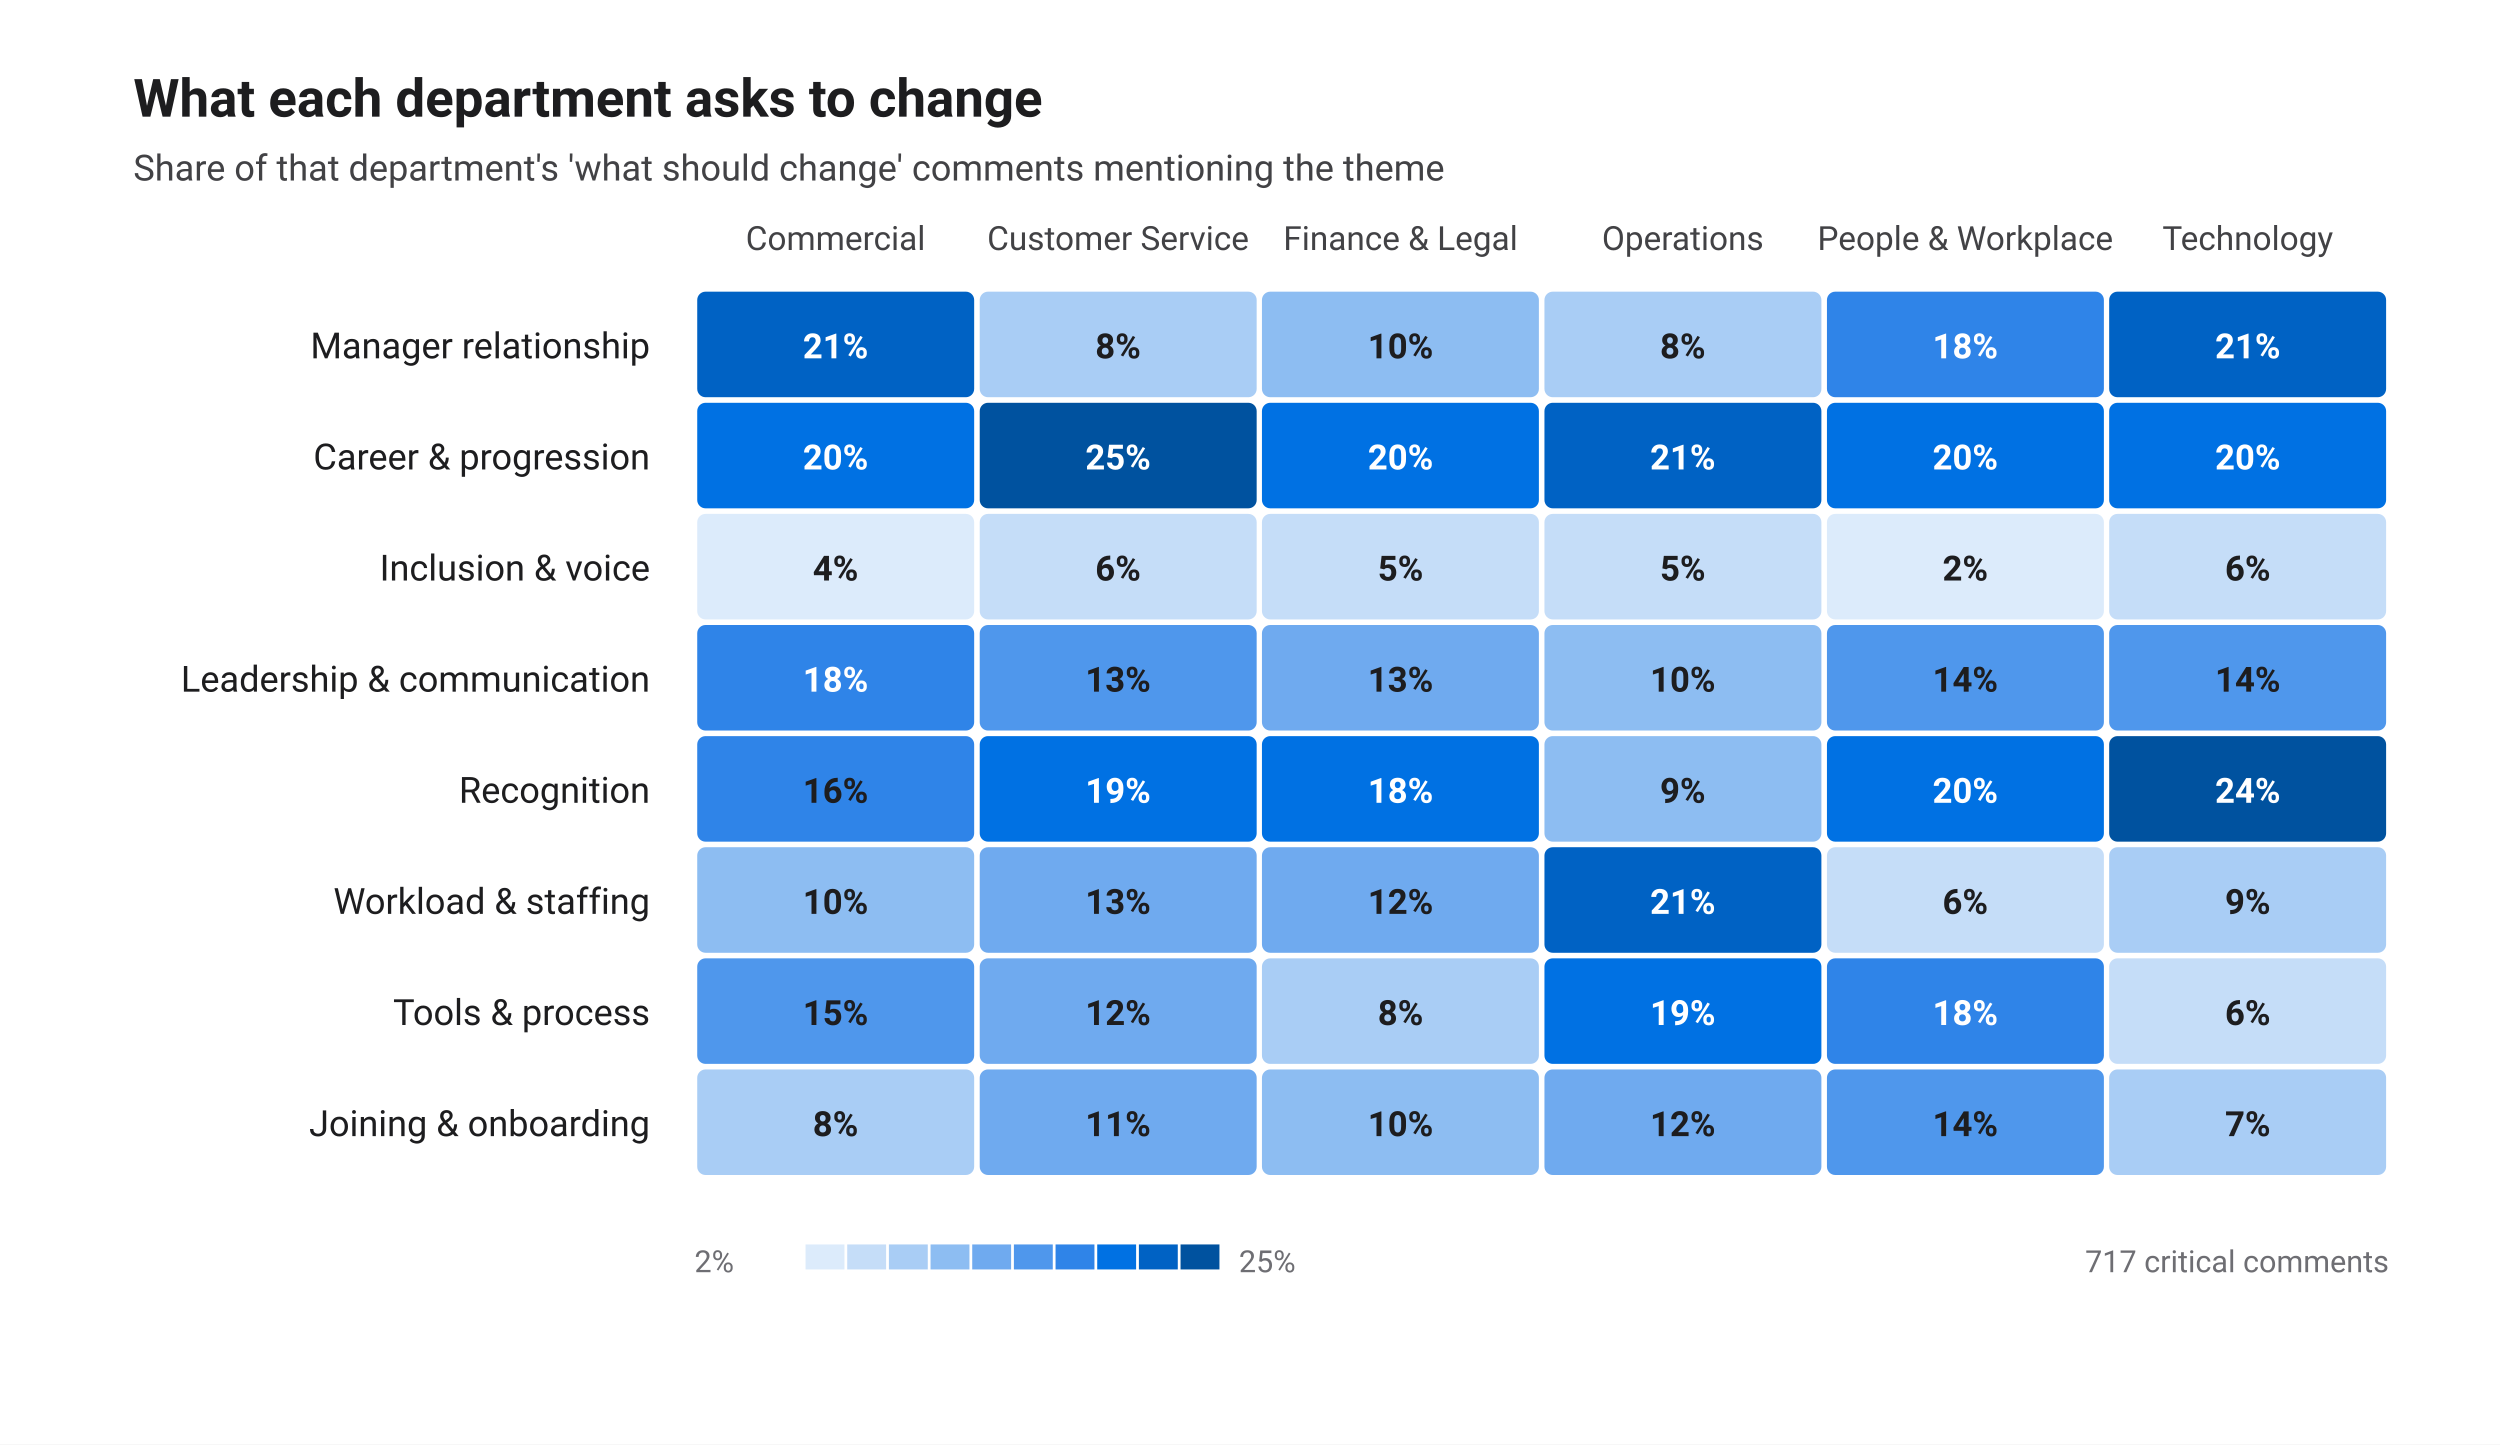
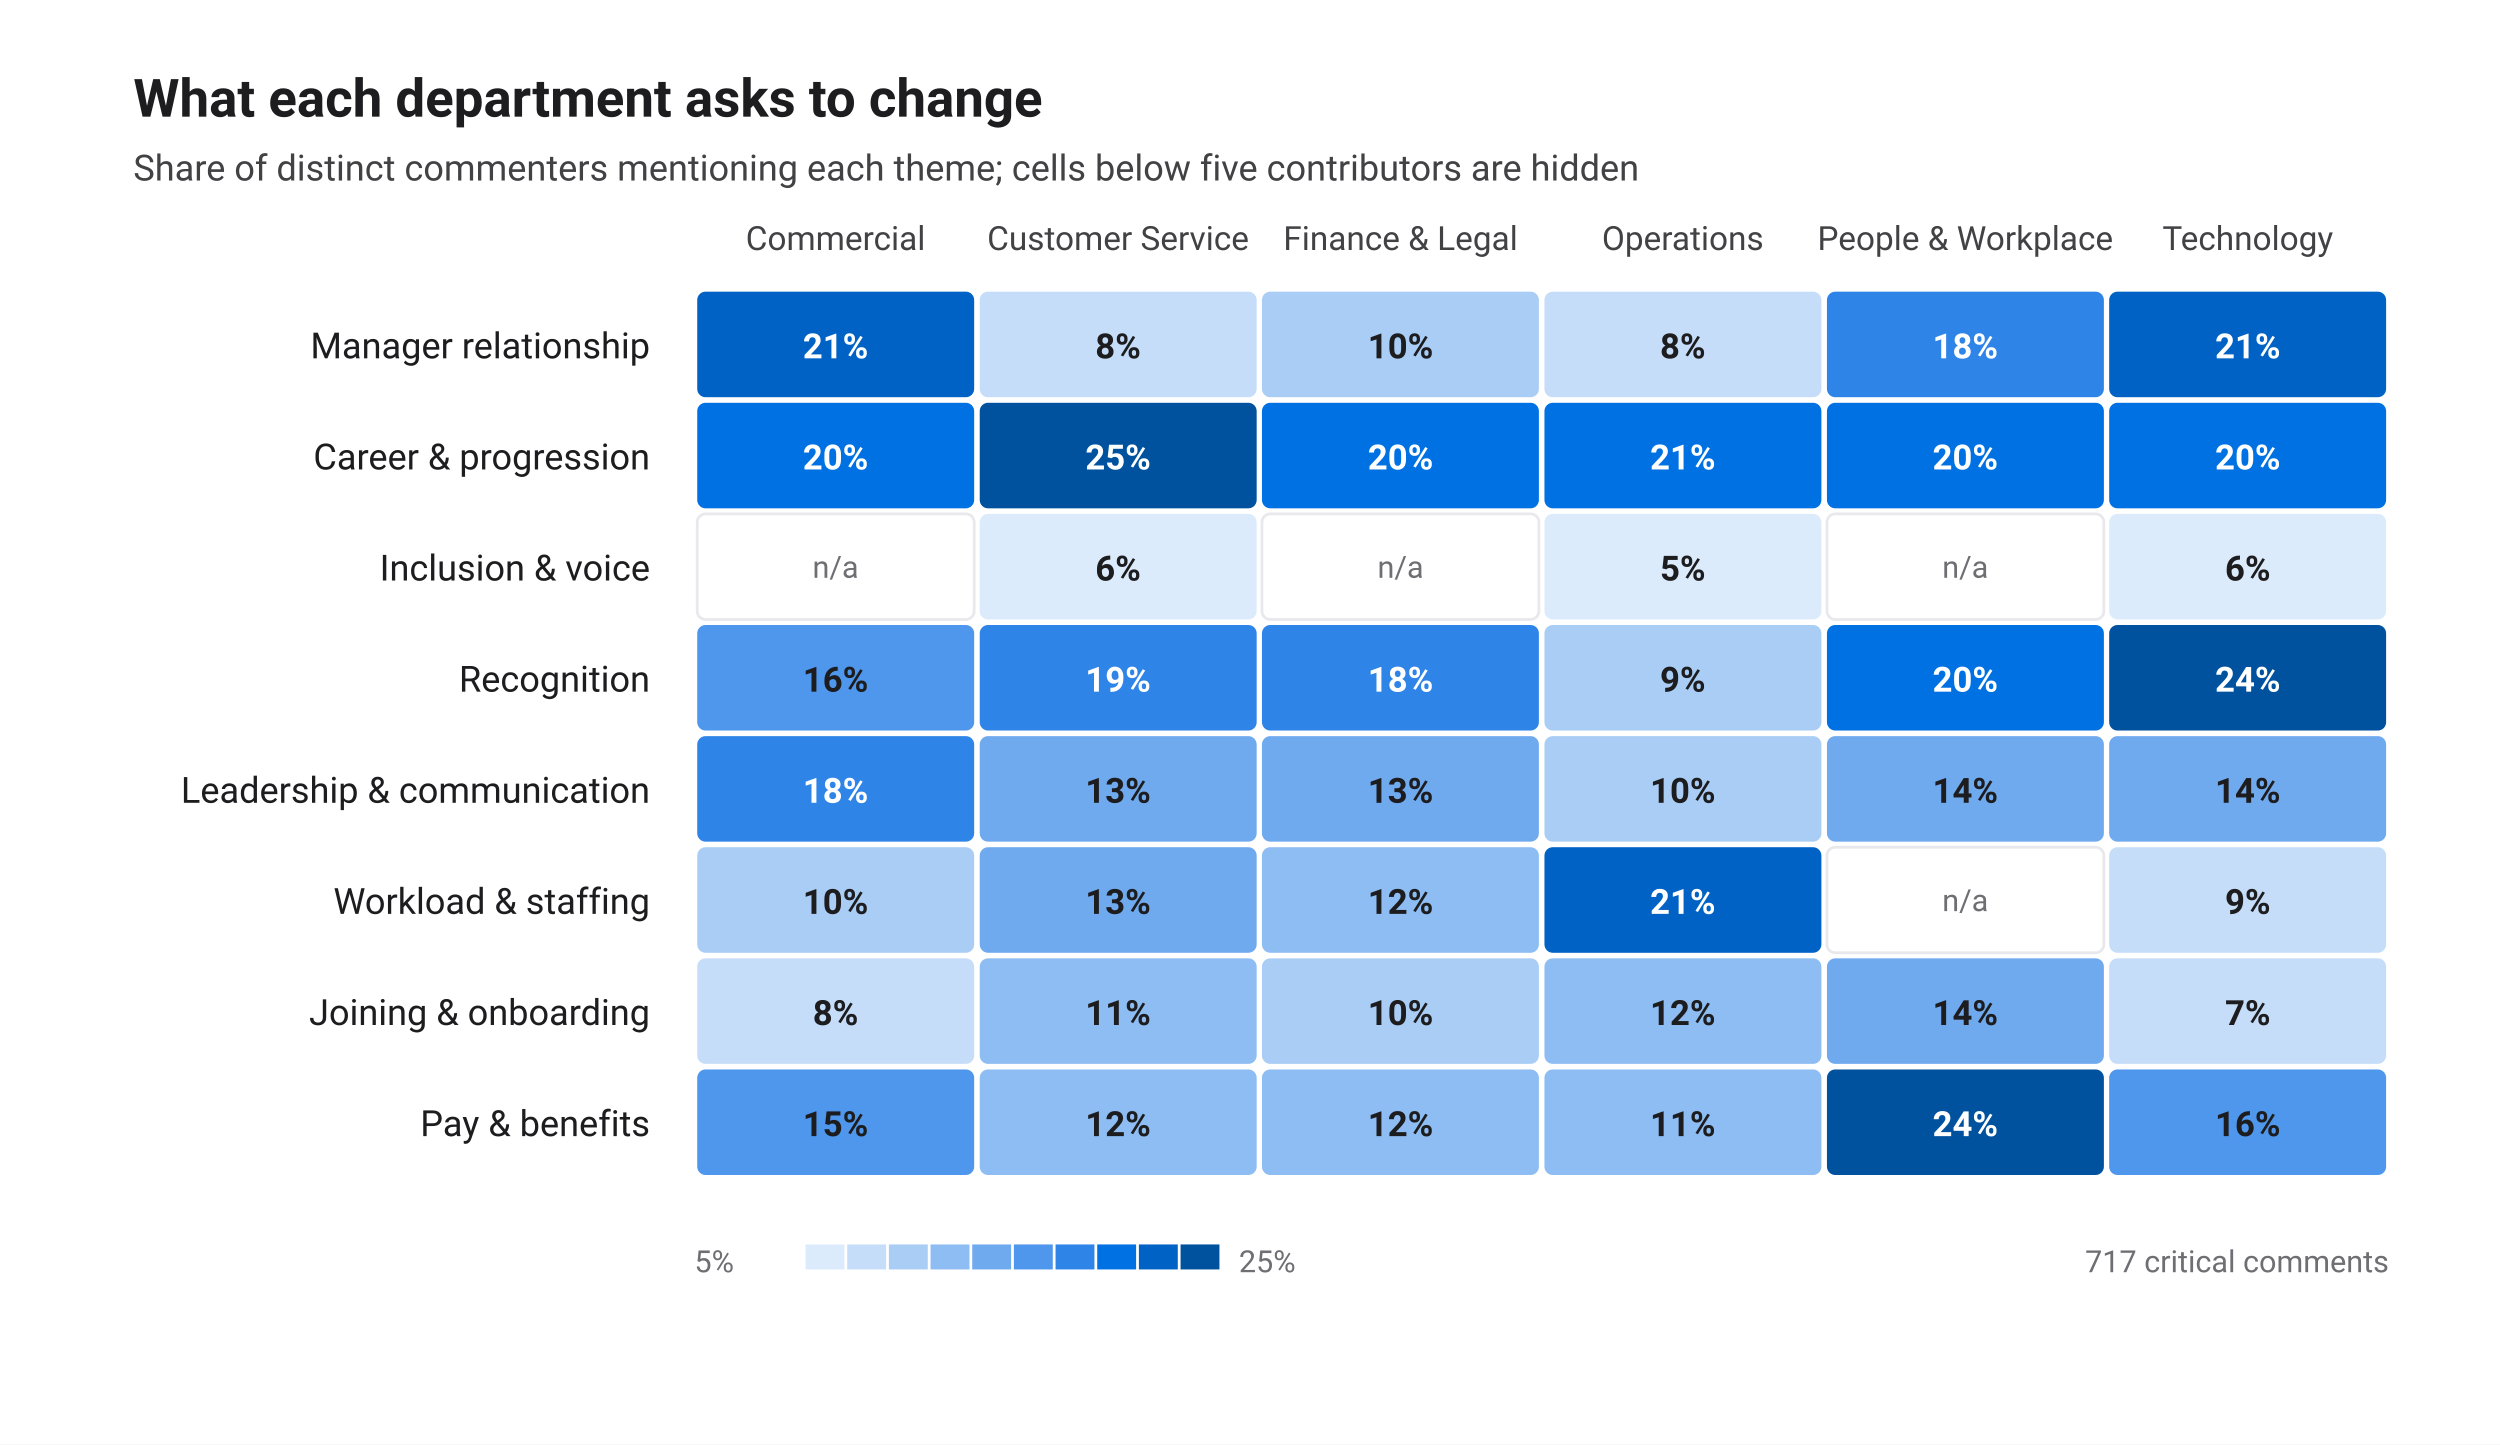
<svg xmlns="http://www.w3.org/2000/svg" viewBox="0 0 900 520" width="900" height="520" role="img">
  <rect width="900" height="520" fill="#ffffff" />
  <text x="48.0" y="42.0" font-family="-apple-system, BlinkMacSystemFont, 'SF Pro Text', 'Segoe UI', Roboto, Helvetica, Arial, sans-serif" font-size="19" fill="#1d1d1f" text-anchor="start" font-weight="600" opacity="1.0">What each department asks to change</text>
-   <text x="48.0" y="65.0" font-family="-apple-system, BlinkMacSystemFont, 'SF Pro Text', 'Segoe UI', Roboto, Helvetica, Arial, sans-serif" font-size="13" fill="#424245" text-anchor="start" font-weight="400" opacity="1.0">Share of that department's 'what should change' comments mentioning the theme</text>
+   <text x="48.0" y="65.0" font-family="-apple-system, BlinkMacSystemFont, 'SF Pro Text', 'Segoe UI', Roboto, Helvetica, Arial, sans-serif" font-size="13" fill="#424245" text-anchor="start" font-weight="400" opacity="1.0">Share of distinct commenters mentioning each theme; cells below five contributors are hidden</text>
  <text x="300.8" y="90.0" font-family="-apple-system, BlinkMacSystemFont, 'SF Pro Text', 'Segoe UI', Roboto, Helvetica, Arial, sans-serif" font-size="12" fill="#424245" text-anchor="middle" font-weight="400" opacity="1.0">Commercial</text>
  <text x="402.5" y="90.0" font-family="-apple-system, BlinkMacSystemFont, 'SF Pro Text', 'Segoe UI', Roboto, Helvetica, Arial, sans-serif" font-size="12" fill="#424245" text-anchor="middle" font-weight="400" opacity="1.0">Customer Service</text>
  <text x="504.2" y="90.0" font-family="-apple-system, BlinkMacSystemFont, 'SF Pro Text', 'Segoe UI', Roboto, Helvetica, Arial, sans-serif" font-size="12" fill="#424245" text-anchor="middle" font-weight="400" opacity="1.0">Finance &amp; Legal</text>
  <text x="605.8" y="90.0" font-family="-apple-system, BlinkMacSystemFont, 'SF Pro Text', 'Segoe UI', Roboto, Helvetica, Arial, sans-serif" font-size="12" fill="#424245" text-anchor="middle" font-weight="400" opacity="1.0">Operations</text>
  <text x="707.5" y="90.0" font-family="-apple-system, BlinkMacSystemFont, 'SF Pro Text', 'Segoe UI', Roboto, Helvetica, Arial, sans-serif" font-size="12" fill="#424245" text-anchor="middle" font-weight="400" opacity="1.0">People &amp; Workplace</text>
  <text x="809.2" y="90.0" font-family="-apple-system, BlinkMacSystemFont, 'SF Pro Text', 'Segoe UI', Roboto, Helvetica, Arial, sans-serif" font-size="12" fill="#424245" text-anchor="middle" font-weight="400" opacity="1.0">Technology</text>
  <text x="234.0" y="129.0" font-family="-apple-system, BlinkMacSystemFont, 'SF Pro Text', 'Segoe UI', Roboto, Helvetica, Arial, sans-serif" font-size="13" fill="#1d1d1f" text-anchor="end" font-weight="400" opacity="1.0">Manager relationship</text>
  <rect x="251.0" y="105.0" width="99.7" height="38.0" rx="3" fill="#0062c4" />
  <text x="300.8" y="129.0" font-family="-apple-system, BlinkMacSystemFont, 'SF Pro Text', 'Segoe UI', Roboto, Helvetica, Arial, sans-serif" font-size="12.5" fill="#ffffff" text-anchor="middle" font-weight="600" opacity="1.0">21%</text>
-   <rect x="352.7" y="105.0" width="99.7" height="38.0" rx="3" fill="#a9cdf5" />
+   <rect x="352.7" y="105.0" width="99.7" height="38.0" rx="3" fill="#c5ddf8" />
  <text x="402.5" y="129.0" font-family="-apple-system, BlinkMacSystemFont, 'SF Pro Text', 'Segoe UI', Roboto, Helvetica, Arial, sans-serif" font-size="12.5" fill="#1d1d1f" text-anchor="middle" font-weight="600" opacity="1.0">8%</text>
-   <rect x="454.3" y="105.0" width="99.7" height="38.0" rx="3" fill="#8dbdf2" />
+   <rect x="454.3" y="105.0" width="99.7" height="38.0" rx="3" fill="#a9cdf5" />
  <text x="504.2" y="129.0" font-family="-apple-system, BlinkMacSystemFont, 'SF Pro Text', 'Segoe UI', Roboto, Helvetica, Arial, sans-serif" font-size="12.5" fill="#1d1d1f" text-anchor="middle" font-weight="600" opacity="1.0">10%</text>
-   <rect x="556.0" y="105.0" width="99.7" height="38.0" rx="3" fill="#a9cdf5" />
+   <rect x="556.0" y="105.0" width="99.7" height="38.0" rx="3" fill="#c5ddf8" />
  <text x="605.8" y="129.0" font-family="-apple-system, BlinkMacSystemFont, 'SF Pro Text', 'Segoe UI', Roboto, Helvetica, Arial, sans-serif" font-size="12.5" fill="#1d1d1f" text-anchor="middle" font-weight="600" opacity="1.0">8%</text>
  <rect x="657.7" y="105.0" width="99.7" height="38.0" rx="3" fill="#2f84e8" />
  <text x="707.5" y="129.0" font-family="-apple-system, BlinkMacSystemFont, 'SF Pro Text', 'Segoe UI', Roboto, Helvetica, Arial, sans-serif" font-size="12.5" fill="#ffffff" text-anchor="middle" font-weight="600" opacity="1.0">18%</text>
  <rect x="759.3" y="105.0" width="99.7" height="38.0" rx="3" fill="#0062c4" />
  <text x="809.2" y="129.0" font-family="-apple-system, BlinkMacSystemFont, 'SF Pro Text', 'Segoe UI', Roboto, Helvetica, Arial, sans-serif" font-size="12.5" fill="#ffffff" text-anchor="middle" font-weight="600" opacity="1.0">21%</text>
  <text x="234.0" y="169.0" font-family="-apple-system, BlinkMacSystemFont, 'SF Pro Text', 'Segoe UI', Roboto, Helvetica, Arial, sans-serif" font-size="13" fill="#1d1d1f" text-anchor="end" font-weight="400" opacity="1.0">Career &amp; progression</text>
  <rect x="251.0" y="145.0" width="99.7" height="38.0" rx="3" fill="#0071e3" />
  <text x="300.8" y="169.0" font-family="-apple-system, BlinkMacSystemFont, 'SF Pro Text', 'Segoe UI', Roboto, Helvetica, Arial, sans-serif" font-size="12.5" fill="#ffffff" text-anchor="middle" font-weight="600" opacity="1.0">20%</text>
  <rect x="352.7" y="145.0" width="99.7" height="38.0" rx="3" fill="#00529f" />
  <text x="402.5" y="169.0" font-family="-apple-system, BlinkMacSystemFont, 'SF Pro Text', 'Segoe UI', Roboto, Helvetica, Arial, sans-serif" font-size="12.5" fill="#ffffff" text-anchor="middle" font-weight="600" opacity="1.0">25%</text>
  <rect x="454.3" y="145.0" width="99.7" height="38.0" rx="3" fill="#0071e3" />
  <text x="504.2" y="169.0" font-family="-apple-system, BlinkMacSystemFont, 'SF Pro Text', 'Segoe UI', Roboto, Helvetica, Arial, sans-serif" font-size="12.5" fill="#ffffff" text-anchor="middle" font-weight="600" opacity="1.0">20%</text>
-   <rect x="556.0" y="145.0" width="99.7" height="38.0" rx="3" fill="#0062c4" />
+   <rect x="556.0" y="145.0" width="99.7" height="38.0" rx="3" fill="#0071e3" />
  <text x="605.8" y="169.0" font-family="-apple-system, BlinkMacSystemFont, 'SF Pro Text', 'Segoe UI', Roboto, Helvetica, Arial, sans-serif" font-size="12.5" fill="#ffffff" text-anchor="middle" font-weight="600" opacity="1.0">21%</text>
  <rect x="657.7" y="145.0" width="99.7" height="38.0" rx="3" fill="#0071e3" />
  <text x="707.5" y="169.0" font-family="-apple-system, BlinkMacSystemFont, 'SF Pro Text', 'Segoe UI', Roboto, Helvetica, Arial, sans-serif" font-size="12.5" fill="#ffffff" text-anchor="middle" font-weight="600" opacity="1.0">20%</text>
  <rect x="759.3" y="145.0" width="99.7" height="38.0" rx="3" fill="#0071e3" />
  <text x="809.2" y="169.0" font-family="-apple-system, BlinkMacSystemFont, 'SF Pro Text', 'Segoe UI', Roboto, Helvetica, Arial, sans-serif" font-size="12.5" fill="#ffffff" text-anchor="middle" font-weight="600" opacity="1.0">20%</text>
  <text x="234.0" y="209.0" font-family="-apple-system, BlinkMacSystemFont, 'SF Pro Text', 'Segoe UI', Roboto, Helvetica, Arial, sans-serif" font-size="13" fill="#1d1d1f" text-anchor="end" font-weight="400" opacity="1.0">Inclusion &amp; voice</text>
-   <rect x="251.0" y="185.0" width="99.7" height="38.0" rx="3" fill="#dcebfb" />
-   <text x="300.8" y="209.0" font-family="-apple-system, BlinkMacSystemFont, 'SF Pro Text', 'Segoe UI', Roboto, Helvetica, Arial, sans-serif" font-size="12.5" fill="#1d1d1f" text-anchor="middle" font-weight="600" opacity="1.0">4%</text>
-   <rect x="352.7" y="185.0" width="99.7" height="38.0" rx="3" fill="#c5ddf8" />
+   <rect x="251.0" y="185.0" width="99.7" height="38.0" rx="3" fill="#ffffff" stroke="#e8e8ed" stroke-width="1" />
+   <text x="300.8" y="208.0" font-family="-apple-system, BlinkMacSystemFont, 'SF Pro Text', 'Segoe UI', Roboto, Helvetica, Arial, sans-serif" font-size="11" fill="#6e6e73" text-anchor="middle" font-weight="400" opacity="1.0">n/a</text>
+   <rect x="352.7" y="185.0" width="99.7" height="38.0" rx="3" fill="#dcebfb" />
  <text x="402.5" y="209.0" font-family="-apple-system, BlinkMacSystemFont, 'SF Pro Text', 'Segoe UI', Roboto, Helvetica, Arial, sans-serif" font-size="12.5" fill="#1d1d1f" text-anchor="middle" font-weight="600" opacity="1.0">6%</text>
-   <rect x="454.3" y="185.0" width="99.7" height="38.0" rx="3" fill="#c5ddf8" />
-   <text x="504.2" y="209.0" font-family="-apple-system, BlinkMacSystemFont, 'SF Pro Text', 'Segoe UI', Roboto, Helvetica, Arial, sans-serif" font-size="12.5" fill="#1d1d1f" text-anchor="middle" font-weight="600" opacity="1.0">5%</text>
-   <rect x="556.0" y="185.0" width="99.7" height="38.0" rx="3" fill="#c5ddf8" />
+   <rect x="454.3" y="185.0" width="99.7" height="38.0" rx="3" fill="#ffffff" stroke="#e8e8ed" stroke-width="1" />
+   <text x="504.2" y="208.0" font-family="-apple-system, BlinkMacSystemFont, 'SF Pro Text', 'Segoe UI', Roboto, Helvetica, Arial, sans-serif" font-size="11" fill="#6e6e73" text-anchor="middle" font-weight="400" opacity="1.0">n/a</text>
+   <rect x="556.0" y="185.0" width="99.7" height="38.0" rx="3" fill="#dcebfb" />
  <text x="605.8" y="209.0" font-family="-apple-system, BlinkMacSystemFont, 'SF Pro Text', 'Segoe UI', Roboto, Helvetica, Arial, sans-serif" font-size="12.5" fill="#1d1d1f" text-anchor="middle" font-weight="600" opacity="1.0">5%</text>
-   <rect x="657.7" y="185.0" width="99.7" height="38.0" rx="3" fill="#dcebfb" />
-   <text x="707.5" y="209.0" font-family="-apple-system, BlinkMacSystemFont, 'SF Pro Text', 'Segoe UI', Roboto, Helvetica, Arial, sans-serif" font-size="12.5" fill="#1d1d1f" text-anchor="middle" font-weight="600" opacity="1.0">2%</text>
-   <rect x="759.3" y="185.0" width="99.7" height="38.0" rx="3" fill="#c5ddf8" />
+   <rect x="657.7" y="185.0" width="99.7" height="38.0" rx="3" fill="#ffffff" stroke="#e8e8ed" stroke-width="1" />
+   <text x="707.5" y="208.0" font-family="-apple-system, BlinkMacSystemFont, 'SF Pro Text', 'Segoe UI', Roboto, Helvetica, Arial, sans-serif" font-size="11" fill="#6e6e73" text-anchor="middle" font-weight="400" opacity="1.0">n/a</text>
+   <rect x="759.3" y="185.0" width="99.7" height="38.0" rx="3" fill="#dcebfb" />
  <text x="809.2" y="209.0" font-family="-apple-system, BlinkMacSystemFont, 'SF Pro Text', 'Segoe UI', Roboto, Helvetica, Arial, sans-serif" font-size="12.5" fill="#1d1d1f" text-anchor="middle" font-weight="600" opacity="1.0">6%</text>
-   <text x="234.0" y="249.0" font-family="-apple-system, BlinkMacSystemFont, 'SF Pro Text', 'Segoe UI', Roboto, Helvetica, Arial, sans-serif" font-size="13" fill="#1d1d1f" text-anchor="end" font-weight="400" opacity="1.0">Leadership &amp; communication</text>
-   <rect x="251.0" y="225.0" width="99.7" height="38.0" rx="3" fill="#2f84e8" />
-   <text x="300.8" y="249.0" font-family="-apple-system, BlinkMacSystemFont, 'SF Pro Text', 'Segoe UI', Roboto, Helvetica, Arial, sans-serif" font-size="12.5" fill="#ffffff" text-anchor="middle" font-weight="600" opacity="1.0">18%</text>
-   <rect x="352.7" y="225.0" width="99.7" height="38.0" rx="3" fill="#4f97ec" />
-   <text x="402.5" y="249.0" font-family="-apple-system, BlinkMacSystemFont, 'SF Pro Text', 'Segoe UI', Roboto, Helvetica, Arial, sans-serif" font-size="12.5" fill="#1d1d1f" text-anchor="middle" font-weight="600" opacity="1.0">13%</text>
-   <rect x="454.3" y="225.0" width="99.7" height="38.0" rx="3" fill="#6faaef" />
-   <text x="504.2" y="249.0" font-family="-apple-system, BlinkMacSystemFont, 'SF Pro Text', 'Segoe UI', Roboto, Helvetica, Arial, sans-serif" font-size="12.5" fill="#1d1d1f" text-anchor="middle" font-weight="600" opacity="1.0">13%</text>
-   <rect x="556.0" y="225.0" width="99.7" height="38.0" rx="3" fill="#8dbdf2" />
-   <text x="605.8" y="249.0" font-family="-apple-system, BlinkMacSystemFont, 'SF Pro Text', 'Segoe UI', Roboto, Helvetica, Arial, sans-serif" font-size="12.5" fill="#1d1d1f" text-anchor="middle" font-weight="600" opacity="1.0">10%</text>
-   <rect x="657.7" y="225.0" width="99.7" height="38.0" rx="3" fill="#4f97ec" />
-   <text x="707.5" y="249.0" font-family="-apple-system, BlinkMacSystemFont, 'SF Pro Text', 'Segoe UI', Roboto, Helvetica, Arial, sans-serif" font-size="12.5" fill="#1d1d1f" text-anchor="middle" font-weight="600" opacity="1.0">14%</text>
-   <rect x="759.3" y="225.0" width="99.7" height="38.0" rx="3" fill="#4f97ec" />
-   <text x="809.2" y="249.0" font-family="-apple-system, BlinkMacSystemFont, 'SF Pro Text', 'Segoe UI', Roboto, Helvetica, Arial, sans-serif" font-size="12.5" fill="#1d1d1f" text-anchor="middle" font-weight="600" opacity="1.0">14%</text>
-   <text x="234.0" y="289.0" font-family="-apple-system, BlinkMacSystemFont, 'SF Pro Text', 'Segoe UI', Roboto, Helvetica, Arial, sans-serif" font-size="13" fill="#1d1d1f" text-anchor="end" font-weight="400" opacity="1.0">Recognition</text>
+   <text x="234.0" y="249.0" font-family="-apple-system, BlinkMacSystemFont, 'SF Pro Text', 'Segoe UI', Roboto, Helvetica, Arial, sans-serif" font-size="13" fill="#1d1d1f" text-anchor="end" font-weight="400" opacity="1.0">Recognition</text>
+   <rect x="251.0" y="225.0" width="99.7" height="38.0" rx="3" fill="#4f97ec" />
+   <text x="300.8" y="249.0" font-family="-apple-system, BlinkMacSystemFont, 'SF Pro Text', 'Segoe UI', Roboto, Helvetica, Arial, sans-serif" font-size="12.5" fill="#1d1d1f" text-anchor="middle" font-weight="600" opacity="1.0">16%</text>
+   <rect x="352.7" y="225.0" width="99.7" height="38.0" rx="3" fill="#2f84e8" />
+   <text x="402.5" y="249.0" font-family="-apple-system, BlinkMacSystemFont, 'SF Pro Text', 'Segoe UI', Roboto, Helvetica, Arial, sans-serif" font-size="12.5" fill="#ffffff" text-anchor="middle" font-weight="600" opacity="1.0">19%</text>
+   <rect x="454.3" y="225.0" width="99.7" height="38.0" rx="3" fill="#2f84e8" />
+   <text x="504.2" y="249.0" font-family="-apple-system, BlinkMacSystemFont, 'SF Pro Text', 'Segoe UI', Roboto, Helvetica, Arial, sans-serif" font-size="12.5" fill="#ffffff" text-anchor="middle" font-weight="600" opacity="1.0">18%</text>
+   <rect x="556.0" y="225.0" width="99.7" height="38.0" rx="3" fill="#a9cdf5" />
+   <text x="605.8" y="249.0" font-family="-apple-system, BlinkMacSystemFont, 'SF Pro Text', 'Segoe UI', Roboto, Helvetica, Arial, sans-serif" font-size="12.5" fill="#1d1d1f" text-anchor="middle" font-weight="600" opacity="1.0">9%</text>
+   <rect x="657.7" y="225.0" width="99.7" height="38.0" rx="3" fill="#0071e3" />
+   <text x="707.5" y="249.0" font-family="-apple-system, BlinkMacSystemFont, 'SF Pro Text', 'Segoe UI', Roboto, Helvetica, Arial, sans-serif" font-size="12.5" fill="#ffffff" text-anchor="middle" font-weight="600" opacity="1.0">20%</text>
+   <rect x="759.3" y="225.0" width="99.7" height="38.0" rx="3" fill="#00529f" />
+   <text x="809.2" y="249.0" font-family="-apple-system, BlinkMacSystemFont, 'SF Pro Text', 'Segoe UI', Roboto, Helvetica, Arial, sans-serif" font-size="12.5" fill="#ffffff" text-anchor="middle" font-weight="600" opacity="1.0">24%</text>
+   <text x="234.0" y="289.0" font-family="-apple-system, BlinkMacSystemFont, 'SF Pro Text', 'Segoe UI', Roboto, Helvetica, Arial, sans-serif" font-size="13" fill="#1d1d1f" text-anchor="end" font-weight="400" opacity="1.0">Leadership &amp; communication</text>
  <rect x="251.0" y="265.0" width="99.7" height="38.0" rx="3" fill="#2f84e8" />
-   <text x="300.8" y="289.0" font-family="-apple-system, BlinkMacSystemFont, 'SF Pro Text', 'Segoe UI', Roboto, Helvetica, Arial, sans-serif" font-size="12.5" fill="#1d1d1f" text-anchor="middle" font-weight="600" opacity="1.0">16%</text>
-   <rect x="352.7" y="265.0" width="99.7" height="38.0" rx="3" fill="#0071e3" />
-   <text x="402.5" y="289.0" font-family="-apple-system, BlinkMacSystemFont, 'SF Pro Text', 'Segoe UI', Roboto, Helvetica, Arial, sans-serif" font-size="12.5" fill="#ffffff" text-anchor="middle" font-weight="600" opacity="1.0">19%</text>
-   <rect x="454.3" y="265.0" width="99.7" height="38.0" rx="3" fill="#0071e3" />
-   <text x="504.2" y="289.0" font-family="-apple-system, BlinkMacSystemFont, 'SF Pro Text', 'Segoe UI', Roboto, Helvetica, Arial, sans-serif" font-size="12.5" fill="#ffffff" text-anchor="middle" font-weight="600" opacity="1.0">18%</text>
-   <rect x="556.0" y="265.0" width="99.7" height="38.0" rx="3" fill="#8dbdf2" />
-   <text x="605.8" y="289.0" font-family="-apple-system, BlinkMacSystemFont, 'SF Pro Text', 'Segoe UI', Roboto, Helvetica, Arial, sans-serif" font-size="12.5" fill="#1d1d1f" text-anchor="middle" font-weight="600" opacity="1.0">9%</text>
-   <rect x="657.7" y="265.0" width="99.7" height="38.0" rx="3" fill="#0071e3" />
-   <text x="707.5" y="289.0" font-family="-apple-system, BlinkMacSystemFont, 'SF Pro Text', 'Segoe UI', Roboto, Helvetica, Arial, sans-serif" font-size="12.5" fill="#ffffff" text-anchor="middle" font-weight="600" opacity="1.0">20%</text>
-   <rect x="759.3" y="265.0" width="99.7" height="38.0" rx="3" fill="#00529f" />
-   <text x="809.2" y="289.0" font-family="-apple-system, BlinkMacSystemFont, 'SF Pro Text', 'Segoe UI', Roboto, Helvetica, Arial, sans-serif" font-size="12.5" fill="#ffffff" text-anchor="middle" font-weight="600" opacity="1.0">24%</text>
+   <text x="300.8" y="289.0" font-family="-apple-system, BlinkMacSystemFont, 'SF Pro Text', 'Segoe UI', Roboto, Helvetica, Arial, sans-serif" font-size="12.5" fill="#ffffff" text-anchor="middle" font-weight="600" opacity="1.0">18%</text>
+   <rect x="352.7" y="265.0" width="99.7" height="38.0" rx="3" fill="#6faaef" />
+   <text x="402.5" y="289.0" font-family="-apple-system, BlinkMacSystemFont, 'SF Pro Text', 'Segoe UI', Roboto, Helvetica, Arial, sans-serif" font-size="12.5" fill="#1d1d1f" text-anchor="middle" font-weight="600" opacity="1.0">13%</text>
+   <rect x="454.3" y="265.0" width="99.7" height="38.0" rx="3" fill="#6faaef" />
+   <text x="504.2" y="289.0" font-family="-apple-system, BlinkMacSystemFont, 'SF Pro Text', 'Segoe UI', Roboto, Helvetica, Arial, sans-serif" font-size="12.5" fill="#1d1d1f" text-anchor="middle" font-weight="600" opacity="1.0">13%</text>
+   <rect x="556.0" y="265.0" width="99.7" height="38.0" rx="3" fill="#a9cdf5" />
+   <text x="605.8" y="289.0" font-family="-apple-system, BlinkMacSystemFont, 'SF Pro Text', 'Segoe UI', Roboto, Helvetica, Arial, sans-serif" font-size="12.5" fill="#1d1d1f" text-anchor="middle" font-weight="600" opacity="1.0">10%</text>
+   <rect x="657.7" y="265.0" width="99.7" height="38.0" rx="3" fill="#6faaef" />
+   <text x="707.5" y="289.0" font-family="-apple-system, BlinkMacSystemFont, 'SF Pro Text', 'Segoe UI', Roboto, Helvetica, Arial, sans-serif" font-size="12.5" fill="#1d1d1f" text-anchor="middle" font-weight="600" opacity="1.0">14%</text>
+   <rect x="759.3" y="265.0" width="99.7" height="38.0" rx="3" fill="#6faaef" />
+   <text x="809.2" y="289.0" font-family="-apple-system, BlinkMacSystemFont, 'SF Pro Text', 'Segoe UI', Roboto, Helvetica, Arial, sans-serif" font-size="12.5" fill="#1d1d1f" text-anchor="middle" font-weight="600" opacity="1.0">14%</text>
  <text x="234.0" y="329.0" font-family="-apple-system, BlinkMacSystemFont, 'SF Pro Text', 'Segoe UI', Roboto, Helvetica, Arial, sans-serif" font-size="13" fill="#1d1d1f" text-anchor="end" font-weight="400" opacity="1.0">Workload &amp; staffing</text>
-   <rect x="251.0" y="305.0" width="99.7" height="38.0" rx="3" fill="#8dbdf2" />
+   <rect x="251.0" y="305.0" width="99.7" height="38.0" rx="3" fill="#a9cdf5" />
  <text x="300.8" y="329.0" font-family="-apple-system, BlinkMacSystemFont, 'SF Pro Text', 'Segoe UI', Roboto, Helvetica, Arial, sans-serif" font-size="12.5" fill="#1d1d1f" text-anchor="middle" font-weight="600" opacity="1.0">10%</text>
  <rect x="352.7" y="305.0" width="99.7" height="38.0" rx="3" fill="#6faaef" />
  <text x="402.5" y="329.0" font-family="-apple-system, BlinkMacSystemFont, 'SF Pro Text', 'Segoe UI', Roboto, Helvetica, Arial, sans-serif" font-size="12.5" fill="#1d1d1f" text-anchor="middle" font-weight="600" opacity="1.0">13%</text>
-   <rect x="454.3" y="305.0" width="99.7" height="38.0" rx="3" fill="#6faaef" />
+   <rect x="454.3" y="305.0" width="99.7" height="38.0" rx="3" fill="#8dbdf2" />
  <text x="504.2" y="329.0" font-family="-apple-system, BlinkMacSystemFont, 'SF Pro Text', 'Segoe UI', Roboto, Helvetica, Arial, sans-serif" font-size="12.5" fill="#1d1d1f" text-anchor="middle" font-weight="600" opacity="1.0">12%</text>
  <rect x="556.0" y="305.0" width="99.7" height="38.0" rx="3" fill="#0062c4" />
  <text x="605.8" y="329.0" font-family="-apple-system, BlinkMacSystemFont, 'SF Pro Text', 'Segoe UI', Roboto, Helvetica, Arial, sans-serif" font-size="12.5" fill="#ffffff" text-anchor="middle" font-weight="600" opacity="1.0">21%</text>
-   <rect x="657.7" y="305.0" width="99.7" height="38.0" rx="3" fill="#c5ddf8" />
-   <text x="707.5" y="329.0" font-family="-apple-system, BlinkMacSystemFont, 'SF Pro Text', 'Segoe UI', Roboto, Helvetica, Arial, sans-serif" font-size="12.5" fill="#1d1d1f" text-anchor="middle" font-weight="600" opacity="1.0">6%</text>
-   <rect x="759.3" y="305.0" width="99.7" height="38.0" rx="3" fill="#a9cdf5" />
+   <rect x="657.7" y="305.0" width="99.7" height="38.0" rx="3" fill="#ffffff" stroke="#e8e8ed" stroke-width="1" />
+   <text x="707.5" y="328.0" font-family="-apple-system, BlinkMacSystemFont, 'SF Pro Text', 'Segoe UI', Roboto, Helvetica, Arial, sans-serif" font-size="11" fill="#6e6e73" text-anchor="middle" font-weight="400" opacity="1.0">n/a</text>
+   <rect x="759.3" y="305.0" width="99.7" height="38.0" rx="3" fill="#c5ddf8" />
  <text x="809.2" y="329.0" font-family="-apple-system, BlinkMacSystemFont, 'SF Pro Text', 'Segoe UI', Roboto, Helvetica, Arial, sans-serif" font-size="12.5" fill="#1d1d1f" text-anchor="middle" font-weight="600" opacity="1.0">9%</text>
-   <text x="234.0" y="369.0" font-family="-apple-system, BlinkMacSystemFont, 'SF Pro Text', 'Segoe UI', Roboto, Helvetica, Arial, sans-serif" font-size="13" fill="#1d1d1f" text-anchor="end" font-weight="400" opacity="1.0">Tools &amp; process</text>
-   <rect x="251.0" y="345.0" width="99.7" height="38.0" rx="3" fill="#4f97ec" />
-   <text x="300.8" y="369.0" font-family="-apple-system, BlinkMacSystemFont, 'SF Pro Text', 'Segoe UI', Roboto, Helvetica, Arial, sans-serif" font-size="12.5" fill="#1d1d1f" text-anchor="middle" font-weight="600" opacity="1.0">15%</text>
-   <rect x="352.7" y="345.0" width="99.7" height="38.0" rx="3" fill="#6faaef" />
-   <text x="402.5" y="369.0" font-family="-apple-system, BlinkMacSystemFont, 'SF Pro Text', 'Segoe UI', Roboto, Helvetica, Arial, sans-serif" font-size="12.5" fill="#1d1d1f" text-anchor="middle" font-weight="600" opacity="1.0">12%</text>
+   <text x="234.0" y="369.0" font-family="-apple-system, BlinkMacSystemFont, 'SF Pro Text', 'Segoe UI', Roboto, Helvetica, Arial, sans-serif" font-size="13" fill="#1d1d1f" text-anchor="end" font-weight="400" opacity="1.0">Joining &amp; onboarding</text>
+   <rect x="251.0" y="345.0" width="99.7" height="38.0" rx="3" fill="#c5ddf8" />
+   <text x="300.8" y="369.0" font-family="-apple-system, BlinkMacSystemFont, 'SF Pro Text', 'Segoe UI', Roboto, Helvetica, Arial, sans-serif" font-size="12.5" fill="#1d1d1f" text-anchor="middle" font-weight="600" opacity="1.0">8%</text>
+   <rect x="352.7" y="345.0" width="99.7" height="38.0" rx="3" fill="#8dbdf2" />
+   <text x="402.5" y="369.0" font-family="-apple-system, BlinkMacSystemFont, 'SF Pro Text', 'Segoe UI', Roboto, Helvetica, Arial, sans-serif" font-size="12.5" fill="#1d1d1f" text-anchor="middle" font-weight="600" opacity="1.0">11%</text>
  <rect x="454.3" y="345.0" width="99.7" height="38.0" rx="3" fill="#a9cdf5" />
-   <text x="504.2" y="369.0" font-family="-apple-system, BlinkMacSystemFont, 'SF Pro Text', 'Segoe UI', Roboto, Helvetica, Arial, sans-serif" font-size="12.5" fill="#1d1d1f" text-anchor="middle" font-weight="600" opacity="1.0">8%</text>
-   <rect x="556.0" y="345.0" width="99.7" height="38.0" rx="3" fill="#0071e3" />
-   <text x="605.8" y="369.0" font-family="-apple-system, BlinkMacSystemFont, 'SF Pro Text', 'Segoe UI', Roboto, Helvetica, Arial, sans-serif" font-size="12.5" fill="#ffffff" text-anchor="middle" font-weight="600" opacity="1.0">19%</text>
-   <rect x="657.7" y="345.0" width="99.7" height="38.0" rx="3" fill="#2f84e8" />
-   <text x="707.5" y="369.0" font-family="-apple-system, BlinkMacSystemFont, 'SF Pro Text', 'Segoe UI', Roboto, Helvetica, Arial, sans-serif" font-size="12.5" fill="#ffffff" text-anchor="middle" font-weight="600" opacity="1.0">18%</text>
+   <text x="504.2" y="369.0" font-family="-apple-system, BlinkMacSystemFont, 'SF Pro Text', 'Segoe UI', Roboto, Helvetica, Arial, sans-serif" font-size="12.5" fill="#1d1d1f" text-anchor="middle" font-weight="600" opacity="1.0">10%</text>
+   <rect x="556.0" y="345.0" width="99.7" height="38.0" rx="3" fill="#8dbdf2" />
+   <text x="605.8" y="369.0" font-family="-apple-system, BlinkMacSystemFont, 'SF Pro Text', 'Segoe UI', Roboto, Helvetica, Arial, sans-serif" font-size="12.5" fill="#1d1d1f" text-anchor="middle" font-weight="600" opacity="1.0">12%</text>
+   <rect x="657.7" y="345.0" width="99.7" height="38.0" rx="3" fill="#6faaef" />
+   <text x="707.5" y="369.0" font-family="-apple-system, BlinkMacSystemFont, 'SF Pro Text', 'Segoe UI', Roboto, Helvetica, Arial, sans-serif" font-size="12.5" fill="#1d1d1f" text-anchor="middle" font-weight="600" opacity="1.0">14%</text>
  <rect x="759.3" y="345.0" width="99.7" height="38.0" rx="3" fill="#c5ddf8" />
-   <text x="809.2" y="369.0" font-family="-apple-system, BlinkMacSystemFont, 'SF Pro Text', 'Segoe UI', Roboto, Helvetica, Arial, sans-serif" font-size="12.5" fill="#1d1d1f" text-anchor="middle" font-weight="600" opacity="1.0">6%</text>
-   <text x="234.0" y="409.0" font-family="-apple-system, BlinkMacSystemFont, 'SF Pro Text', 'Segoe UI', Roboto, Helvetica, Arial, sans-serif" font-size="13" fill="#1d1d1f" text-anchor="end" font-weight="400" opacity="1.0">Joining &amp; onboarding</text>
-   <rect x="251.0" y="385.0" width="99.7" height="38.0" rx="3" fill="#a9cdf5" />
-   <text x="300.8" y="409.0" font-family="-apple-system, BlinkMacSystemFont, 'SF Pro Text', 'Segoe UI', Roboto, Helvetica, Arial, sans-serif" font-size="12.5" fill="#1d1d1f" text-anchor="middle" font-weight="600" opacity="1.0">8%</text>
-   <rect x="352.7" y="385.0" width="99.7" height="38.0" rx="3" fill="#6faaef" />
-   <text x="402.5" y="409.0" font-family="-apple-system, BlinkMacSystemFont, 'SF Pro Text', 'Segoe UI', Roboto, Helvetica, Arial, sans-serif" font-size="12.5" fill="#1d1d1f" text-anchor="middle" font-weight="600" opacity="1.0">11%</text>
+   <text x="809.2" y="369.0" font-family="-apple-system, BlinkMacSystemFont, 'SF Pro Text', 'Segoe UI', Roboto, Helvetica, Arial, sans-serif" font-size="12.5" fill="#1d1d1f" text-anchor="middle" font-weight="600" opacity="1.0">7%</text>
+   <text x="234.0" y="409.0" font-family="-apple-system, BlinkMacSystemFont, 'SF Pro Text', 'Segoe UI', Roboto, Helvetica, Arial, sans-serif" font-size="13" fill="#1d1d1f" text-anchor="end" font-weight="400" opacity="1.0">Pay &amp; benefits</text>
+   <rect x="251.0" y="385.0" width="99.7" height="38.0" rx="3" fill="#4f97ec" />
+   <text x="300.8" y="409.0" font-family="-apple-system, BlinkMacSystemFont, 'SF Pro Text', 'Segoe UI', Roboto, Helvetica, Arial, sans-serif" font-size="12.5" fill="#1d1d1f" text-anchor="middle" font-weight="600" opacity="1.0">15%</text>
+   <rect x="352.7" y="385.0" width="99.7" height="38.0" rx="3" fill="#8dbdf2" />
+   <text x="402.5" y="409.0" font-family="-apple-system, BlinkMacSystemFont, 'SF Pro Text', 'Segoe UI', Roboto, Helvetica, Arial, sans-serif" font-size="12.5" fill="#1d1d1f" text-anchor="middle" font-weight="600" opacity="1.0">12%</text>
  <rect x="454.3" y="385.0" width="99.7" height="38.0" rx="3" fill="#8dbdf2" />
-   <text x="504.2" y="409.0" font-family="-apple-system, BlinkMacSystemFont, 'SF Pro Text', 'Segoe UI', Roboto, Helvetica, Arial, sans-serif" font-size="12.5" fill="#1d1d1f" text-anchor="middle" font-weight="600" opacity="1.0">10%</text>
-   <rect x="556.0" y="385.0" width="99.7" height="38.0" rx="3" fill="#6faaef" />
-   <text x="605.8" y="409.0" font-family="-apple-system, BlinkMacSystemFont, 'SF Pro Text', 'Segoe UI', Roboto, Helvetica, Arial, sans-serif" font-size="12.5" fill="#1d1d1f" text-anchor="middle" font-weight="600" opacity="1.0">12%</text>
-   <rect x="657.7" y="385.0" width="99.7" height="38.0" rx="3" fill="#4f97ec" />
-   <text x="707.5" y="409.0" font-family="-apple-system, BlinkMacSystemFont, 'SF Pro Text', 'Segoe UI', Roboto, Helvetica, Arial, sans-serif" font-size="12.5" fill="#1d1d1f" text-anchor="middle" font-weight="600" opacity="1.0">14%</text>
-   <rect x="759.3" y="385.0" width="99.7" height="38.0" rx="3" fill="#a9cdf5" />
-   <text x="809.2" y="409.0" font-family="-apple-system, BlinkMacSystemFont, 'SF Pro Text', 'Segoe UI', Roboto, Helvetica, Arial, sans-serif" font-size="12.5" fill="#1d1d1f" text-anchor="middle" font-weight="600" opacity="1.0">7%</text>
-   <text x="250.0" y="458.0" font-family="-apple-system, BlinkMacSystemFont, 'SF Pro Text', 'Segoe UI', Roboto, Helvetica, Arial, sans-serif" font-size="11" fill="#6e6e73" text-anchor="start" font-weight="400" opacity="1.0">2%</text>
+   <text x="504.2" y="409.0" font-family="-apple-system, BlinkMacSystemFont, 'SF Pro Text', 'Segoe UI', Roboto, Helvetica, Arial, sans-serif" font-size="12.5" fill="#1d1d1f" text-anchor="middle" font-weight="600" opacity="1.0">12%</text>
+   <rect x="556.0" y="385.0" width="99.7" height="38.0" rx="3" fill="#8dbdf2" />
+   <text x="605.8" y="409.0" font-family="-apple-system, BlinkMacSystemFont, 'SF Pro Text', 'Segoe UI', Roboto, Helvetica, Arial, sans-serif" font-size="12.5" fill="#1d1d1f" text-anchor="middle" font-weight="600" opacity="1.0">11%</text>
+   <rect x="657.7" y="385.0" width="99.7" height="38.0" rx="3" fill="#00529f" />
+   <text x="707.5" y="409.0" font-family="-apple-system, BlinkMacSystemFont, 'SF Pro Text', 'Segoe UI', Roboto, Helvetica, Arial, sans-serif" font-size="12.5" fill="#ffffff" text-anchor="middle" font-weight="600" opacity="1.0">24%</text>
+   <rect x="759.3" y="385.0" width="99.7" height="38.0" rx="3" fill="#4f97ec" />
+   <text x="809.2" y="409.0" font-family="-apple-system, BlinkMacSystemFont, 'SF Pro Text', 'Segoe UI', Roboto, Helvetica, Arial, sans-serif" font-size="12.5" fill="#1d1d1f" text-anchor="middle" font-weight="600" opacity="1.0">16%</text>
+   <text x="250.0" y="458.0" font-family="-apple-system, BlinkMacSystemFont, 'SF Pro Text', 'Segoe UI', Roboto, Helvetica, Arial, sans-serif" font-size="11" fill="#6e6e73" text-anchor="start" font-weight="400" opacity="1.0">5%</text>
  <rect x="290" y="448" width="14" height="9" fill="#dcebfb" />
  <rect x="305" y="448" width="14" height="9" fill="#c5ddf8" />
  <rect x="320" y="448" width="14" height="9" fill="#a9cdf5" />
  <rect x="335" y="448" width="14" height="9" fill="#8dbdf2" />
  <rect x="350" y="448" width="14" height="9" fill="#6faaef" />
  <rect x="365" y="448" width="14" height="9" fill="#4f97ec" />
  <rect x="380" y="448" width="14" height="9" fill="#2f84e8" />
  <rect x="395" y="448" width="14" height="9" fill="#0071e3" />
  <rect x="410" y="448" width="14" height="9" fill="#0062c4" />
  <rect x="425" y="448" width="14" height="9" fill="#00529f" />
  <text x="446.0" y="458.0" font-family="-apple-system, BlinkMacSystemFont, 'SF Pro Text', 'Segoe UI', Roboto, Helvetica, Arial, sans-serif" font-size="11" fill="#6e6e73" text-anchor="start" font-weight="400" opacity="1.0">25%</text>
  <text x="860.0" y="458.0" font-family="-apple-system, BlinkMacSystemFont, 'SF Pro Text', 'Segoe UI', Roboto, Helvetica, Arial, sans-serif" font-size="11" fill="#6e6e73" text-anchor="end" font-weight="400" opacity="1.0">717 critical comments</text>
</svg>
